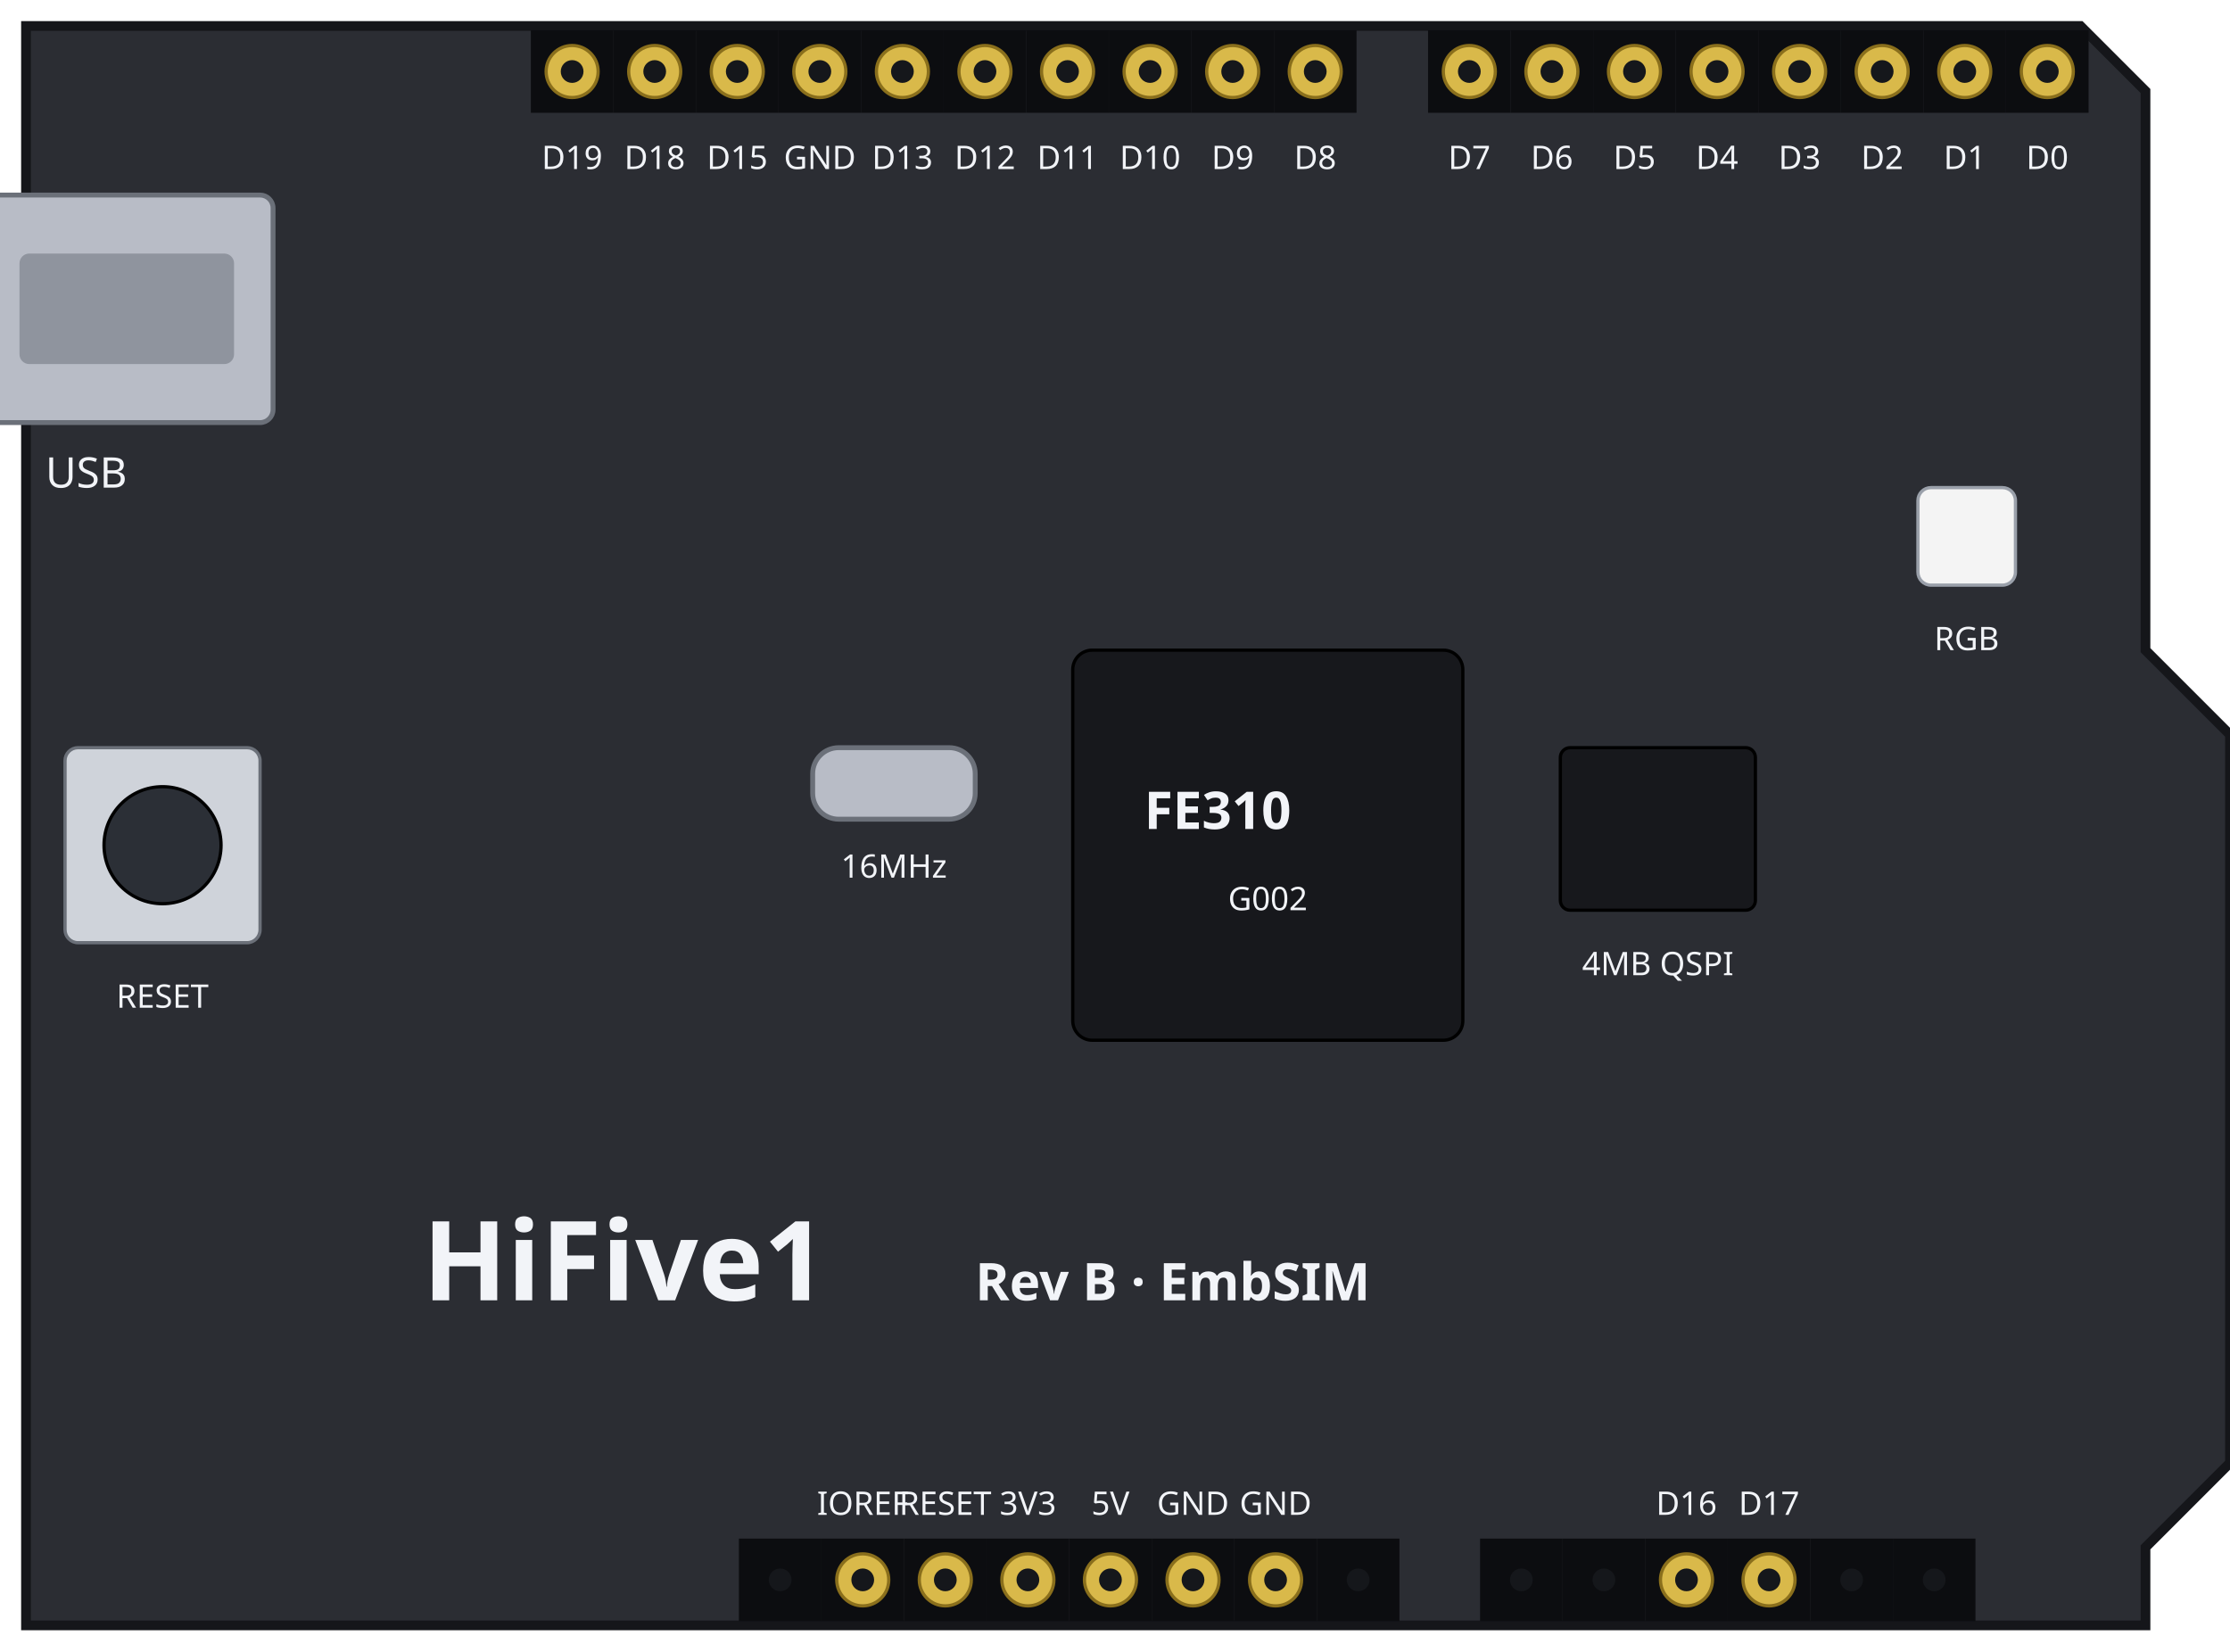
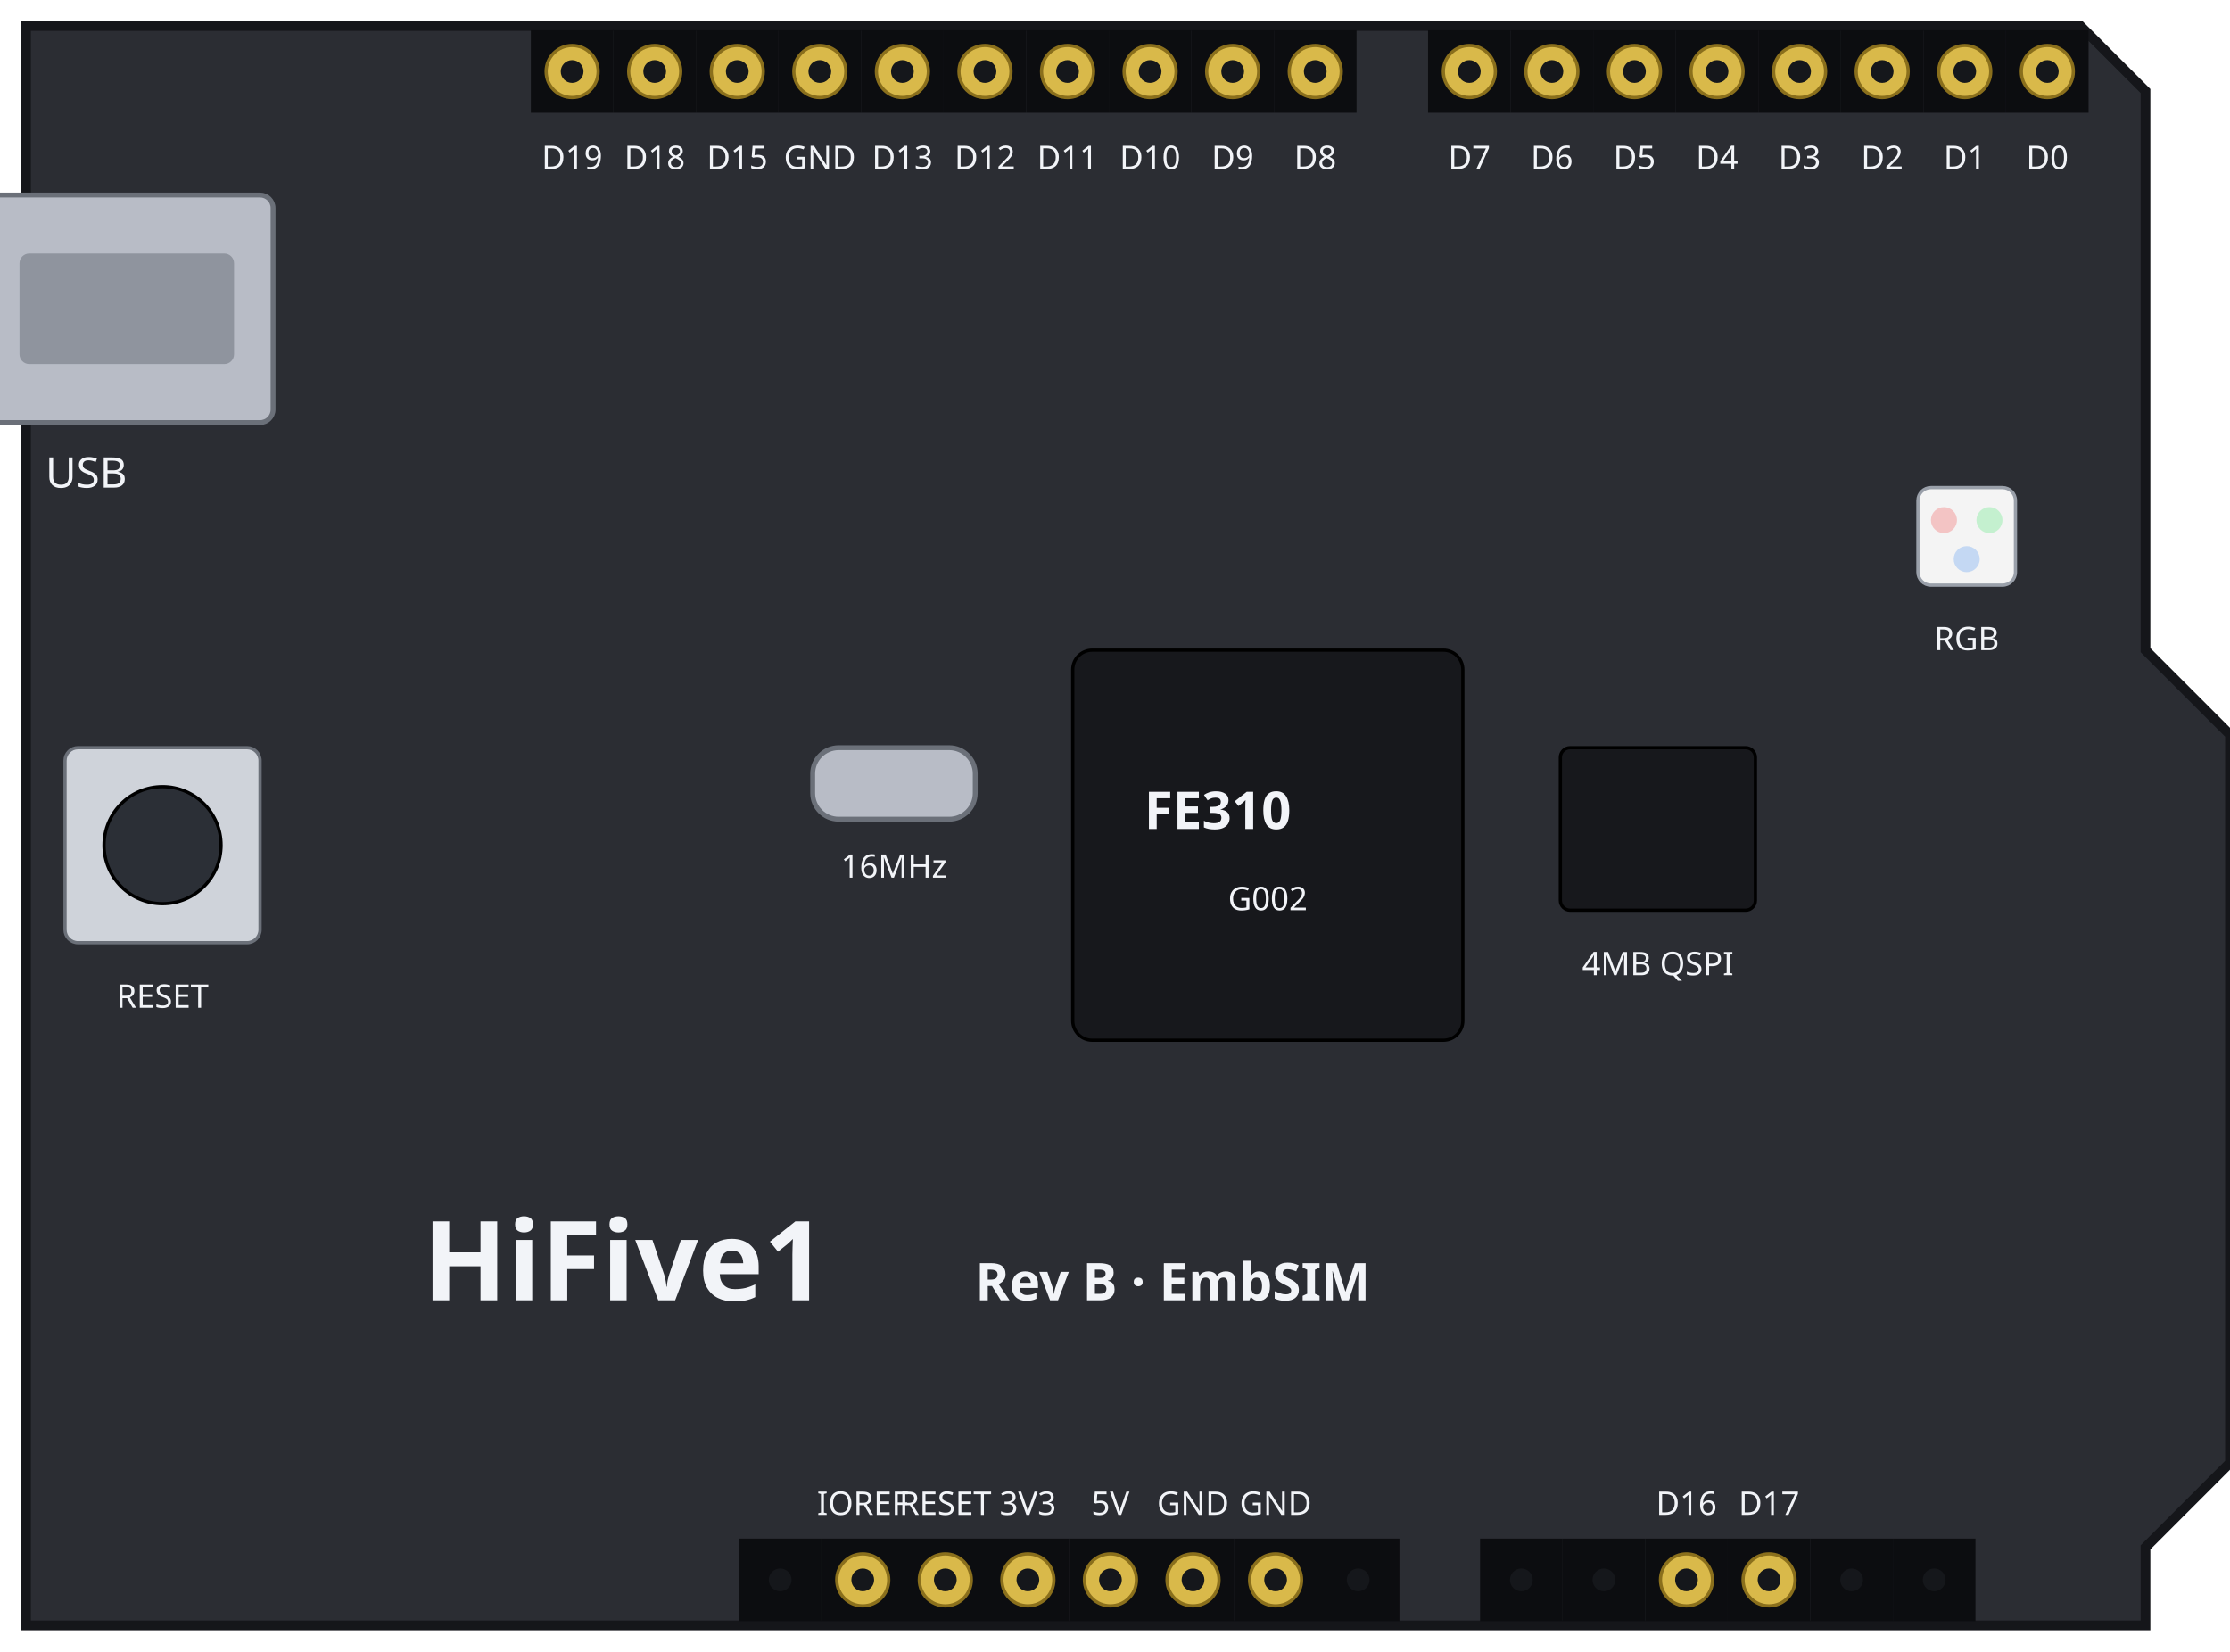
<svg xmlns="http://www.w3.org/2000/svg" viewBox="0 0 686 508" width="686" height="508">
  <defs>
    <radialGradient id="glow-red" cx="50%" cy="50%" r="50%">
      <stop offset="0%" stop-color="#ff5a5a" stop-opacity="1" />
      <stop offset="100%" stop-color="#ff5a5a" stop-opacity="0" />
    </radialGradient>
    <radialGradient id="glow-green" cx="50%" cy="50%" r="50%">
      <stop offset="0%" stop-color="#5dff8a" stop-opacity="1" />
      <stop offset="100%" stop-color="#5dff8a" stop-opacity="0" />
    </radialGradient>
    <radialGradient id="glow-blue" cx="50%" cy="50%" r="50%">
      <stop offset="0%" stop-color="#5aa8ff" stop-opacity="1" />
      <stop offset="100%" stop-color="#5aa8ff" stop-opacity="0" />
    </radialGradient>
  </defs>
  <style>.pcb{fill:#2b2d33;stroke:#15161a;stroke-width:3}.silk{fill:#f2f4f8;font-family:sans-serif;font-size:13px}.silks{fill:#f2f4f8;font-family:sans-serif;font-size:10px;text-anchor:middle}.pad{fill:#d9b94a;stroke:#8a6f1c;stroke-width:1}.hole{fill:#15171b}.hdr{fill:#0c0d10}.chip{fill:#17181c;stroke:#000;stroke-width:1}.metal{fill:#b8bcc6;stroke:#6b7079;stroke-width:1.5}.logo{fill:#f2f4f8;font-family:sans-serif;font-weight:bold}</style>
  <path id="pcb" class="pcb" d="M8 8 H640 L660 28 V200 L686 226 V450 L660 476 V500 H8 Z" />
  <g id="usb">
    <rect class="metal" x="-6" y="60" width="90" height="70" rx="4" />
    <rect x="6" y="78" width="66" height="34" rx="3" fill="#8f949e" />
    <text class="silk" x="14" y="150">USB</text>
  </g>
  <rect class="hdr" x="163.3" y="9.3" width="25.4" height="25.4" />
  <circle id="pin-d19" class="pad" cx="176.0" cy="22" r="8" />
  <circle class="hole" cx="176.0" cy="22" r="3.5" />
  <text class="silks" x="176.0" y="52">D19</text>
  <rect class="hdr" x="188.7" y="9.3" width="25.4" height="25.4" />
  <circle id="pin-d18" class="pad" cx="201.4" cy="22" r="8" />
  <circle class="hole" cx="201.4" cy="22" r="3.5" />
  <text class="silks" x="201.4" y="52">D18</text>
  <rect class="hdr" x="214.1" y="9.3" width="25.4" height="25.4" />
  <circle id="pin-d15" class="pad" cx="226.8" cy="22" r="8" />
  <circle class="hole" cx="226.8" cy="22" r="3.5" />
  <text class="silks" x="226.8" y="52">D15</text>
  <rect class="hdr" x="239.5" y="9.3" width="25.4" height="25.4" />
  <circle id="pin-gnd_d" class="pad" cx="252.2" cy="22" r="8" />
  <circle class="hole" cx="252.2" cy="22" r="3.5" />
  <text class="silks" x="252.2" y="52">GND</text>
  <rect class="hdr" x="264.9" y="9.3" width="25.4" height="25.4" />
  <circle id="pin-d13" class="pad" cx="277.6" cy="22" r="8" />
  <circle class="hole" cx="277.6" cy="22" r="3.5" />
  <text class="silks" x="277.6" y="52">D13</text>
  <rect class="hdr" x="290.3" y="9.3" width="25.4" height="25.4" />
  <circle id="pin-d12" class="pad" cx="303.0" cy="22" r="8" />
  <circle class="hole" cx="303.0" cy="22" r="3.5" />
  <text class="silks" x="303.0" y="52">D12</text>
  <rect class="hdr" x="315.7" y="9.3" width="25.4" height="25.4" />
  <circle id="pin-d11" class="pad" cx="328.4" cy="22" r="8" />
  <circle class="hole" cx="328.4" cy="22" r="3.5" />
  <text class="silks" x="328.4" y="52">D11</text>
  <rect class="hdr" x="341.1" y="9.3" width="25.4" height="25.4" />
  <circle id="pin-d10" class="pad" cx="353.8" cy="22" r="8" />
  <circle class="hole" cx="353.8" cy="22" r="3.5" />
  <text class="silks" x="353.8" y="52">D10</text>
  <rect class="hdr" x="366.5" y="9.3" width="25.4" height="25.4" />
  <circle id="pin-d9" class="pad" cx="379.2" cy="22" r="8" />
  <circle class="hole" cx="379.2" cy="22" r="3.5" />
  <text class="silks" x="379.2" y="52">D9</text>
  <rect class="hdr" x="391.9" y="9.3" width="25.4" height="25.4" />
  <circle id="pin-d8" class="pad" cx="404.6" cy="22" r="8" />
  <circle class="hole" cx="404.6" cy="22" r="3.5" />
  <text class="silks" x="404.6" y="52">D8</text>
  <rect class="hdr" x="439.3" y="9.3" width="25.4" height="25.4" />
  <circle id="pin-d7" class="pad" cx="452.0" cy="22" r="8" />
  <circle class="hole" cx="452.0" cy="22" r="3.5" />
  <text class="silks" x="452.0" y="52">D7</text>
  <rect class="hdr" x="464.7" y="9.3" width="25.4" height="25.4" />
  <circle id="pin-d6" class="pad" cx="477.4" cy="22" r="8" />
  <circle class="hole" cx="477.4" cy="22" r="3.5" />
  <text class="silks" x="477.4" y="52">D6</text>
  <rect class="hdr" x="490.1" y="9.3" width="25.4" height="25.4" />
  <circle id="pin-d5" class="pad" cx="502.8" cy="22" r="8" />
  <circle class="hole" cx="502.8" cy="22" r="3.5" />
  <text class="silks" x="502.8" y="52">D5</text>
  <rect class="hdr" x="515.5" y="9.3" width="25.4" height="25.4" />
  <circle id="pin-d4" class="pad" cx="528.2" cy="22" r="8" />
  <circle class="hole" cx="528.2" cy="22" r="3.5" />
  <text class="silks" x="528.2" y="52">D4</text>
  <rect class="hdr" x="540.9" y="9.3" width="25.4" height="25.4" />
  <circle id="pin-d3" class="pad" cx="553.6" cy="22" r="8" />
  <circle class="hole" cx="553.6" cy="22" r="3.5" />
  <text class="silks" x="553.6" y="52">D3</text>
  <rect class="hdr" x="566.3" y="9.3" width="25.4" height="25.4" />
  <circle id="pin-d2" class="pad" cx="579.0" cy="22" r="8" />
  <circle class="hole" cx="579.0" cy="22" r="3.5" />
  <text class="silks" x="579.0" y="52">D2</text>
  <rect class="hdr" x="591.7" y="9.3" width="25.4" height="25.4" />
  <circle id="pin-d1" class="pad" cx="604.4" cy="22" r="8" />
  <circle class="hole" cx="604.4" cy="22" r="3.5" />
  <text class="silks" x="604.4" y="52">D1</text>
  <rect class="hdr" x="617.1" y="9.3" width="25.4" height="25.4" />
  <circle id="pin-d0" class="pad" cx="629.8" cy="22" r="8" />
  <circle class="hole" cx="629.8" cy="22" r="3.5" />
  <text class="silks" x="629.8" y="52">D0</text>
  <rect class="hdr" x="227.3" y="473.3" width="25.4" height="25.4" />
  <circle class="hole" cx="240.0" cy="486" r="3.5" />
  <rect class="hdr" x="252.7" y="473.3" width="25.4" height="25.4" />
  <circle id="pin-ioref" class="pad" cx="265.4" cy="486" r="8" />
  <circle class="hole" cx="265.4" cy="486" r="3.5" />
  <text class="silks" x="265.4" y="466">IOREF</text>
  <rect class="hdr" x="278.1" y="473.3" width="25.4" height="25.4" />
  <circle id="pin-reset" class="pad" cx="290.8" cy="486" r="8" />
  <circle class="hole" cx="290.8" cy="486" r="3.5" />
  <text class="silks" x="290.8" y="466">RESET</text>
  <rect class="hdr" x="303.5" y="473.3" width="25.4" height="25.4" />
  <circle id="pin-3v3" class="pad" cx="316.2" cy="486" r="8" />
  <circle class="hole" cx="316.2" cy="486" r="3.5" />
  <text class="silks" x="316.2" y="466">3V3</text>
  <rect class="hdr" x="328.9" y="473.3" width="25.4" height="25.4" />
  <circle id="pin-5v" class="pad" cx="341.6" cy="486" r="8" />
  <circle class="hole" cx="341.6" cy="486" r="3.5" />
  <text class="silks" x="341.6" y="466">5V</text>
  <rect class="hdr" x="354.3" y="473.3" width="25.4" height="25.4" />
  <circle id="pin-gnd" class="pad" cx="367.0" cy="486" r="8" />
  <circle class="hole" cx="367.0" cy="486" r="3.5" />
  <text class="silks" x="367.0" y="466">GND</text>
  <rect class="hdr" x="379.7" y="473.3" width="25.4" height="25.4" />
  <circle id="pin-gnd_2" class="pad" cx="392.4" cy="486" r="8" />
  <circle class="hole" cx="392.4" cy="486" r="3.5" />
  <text class="silks" x="392.4" y="466">GND</text>
  <rect class="hdr" x="405.1" y="473.3" width="25.4" height="25.4" />
  <circle class="hole" cx="417.8" cy="486" r="3.5" />
  <rect class="hdr" x="455.3" y="473.3" width="25.4" height="25.4" />
  <circle class="hole" cx="468.0" cy="486" r="3.5" />
  <rect class="hdr" x="480.7" y="473.3" width="25.4" height="25.4" />
  <circle class="hole" cx="493.4" cy="486" r="3.5" />
  <rect class="hdr" x="506.1" y="473.3" width="25.4" height="25.4" />
  <circle id="pin-d16" class="pad" cx="518.8" cy="486" r="8" />
  <circle class="hole" cx="518.8" cy="486" r="3.5" />
  <text class="silks" x="518.8" y="466">D16</text>
  <rect class="hdr" x="531.5" y="473.3" width="25.4" height="25.4" />
  <circle id="pin-d17" class="pad" cx="544.2" cy="486" r="8" />
  <circle class="hole" cx="544.2" cy="486" r="3.5" />
  <text class="silks" x="544.2" y="466">D17</text>
  <rect class="hdr" x="556.9" y="473.3" width="25.4" height="25.4" />
  <circle class="hole" cx="569.6" cy="486" r="3.5" />
  <rect class="hdr" x="582.3" y="473.3" width="25.4" height="25.4" />
  <circle class="hole" cx="595.0" cy="486" r="3.5" />
  <g id="mcu">
    <rect class="chip" x="330" y="200" width="120" height="120" rx="6" />
    <text class="logo" x="352" y="255" font-size="16">FE310</text>
    <text class="silks" x="390" y="280">G002</text>
  </g>
  <g id="flash">
    <rect class="chip" x="480" y="230" width="60" height="50" rx="3" />
    <text class="silks" x="510" y="300">4MB QSPI</text>
  </g>
  <g id="crystal">
    <rect class="metal" x="250" y="230" width="50" height="22" rx="8" />
    <text class="silks" x="275" y="270">16MHz</text>
  </g>
  <g id="btn-reset">
    <rect x="20" y="230" width="60" height="60" rx="4" fill="#cfd3da" stroke="#6b7079" />
    <circle cx="50" cy="260" r="18" fill="#2b2f36" stroke="#000" />
    <text class="silks" x="50" y="310">RESET</text>
  </g>
  <g id="led-rgb">
    <rect x="590" y="150" width="30" height="30" rx="4" fill="#f4f4f4" stroke="#9aa0aa" />
-     <circle id="led-red" class="glow" cx="605" cy="165" r="26" fill="url(#glow-red)" opacity="0" />
-     <circle id="led-green" class="glow" cx="605" cy="165" r="26" fill="url(#glow-green)" opacity="0" />
-     <circle id="led-blue" class="glow" cx="605" cy="165" r="26" fill="url(#glow-blue)" opacity="0" />
+     <circle id="led-red" cx="598" cy="160" r="4" fill="#f3c4c4" />
+     <circle id="led-green" cx="612" cy="160" r="4" fill="#c4f0cf" />
+     <circle id="led-blue" cx="605" cy="172" r="4" fill="#c4d8f3" />
+     <circle id="led-red-glow" cx="605" cy="165" r="28" fill="url(#glow-red)" opacity="0" />
+     <circle id="led-green-glow" cx="605" cy="165" r="28" fill="url(#glow-green)" opacity="0" />
+     <circle id="led-blue-glow" cx="605" cy="165" r="28" fill="url(#glow-blue)" opacity="0" />
    <text class="silks" x="605" y="200">RGB</text>
  </g>
  <text class="logo" x="130" y="400" font-size="34">HiFive1</text>
  <text class="logo" x="300" y="400" font-size="16">Rev B · EmbSIM</text>
</svg>
